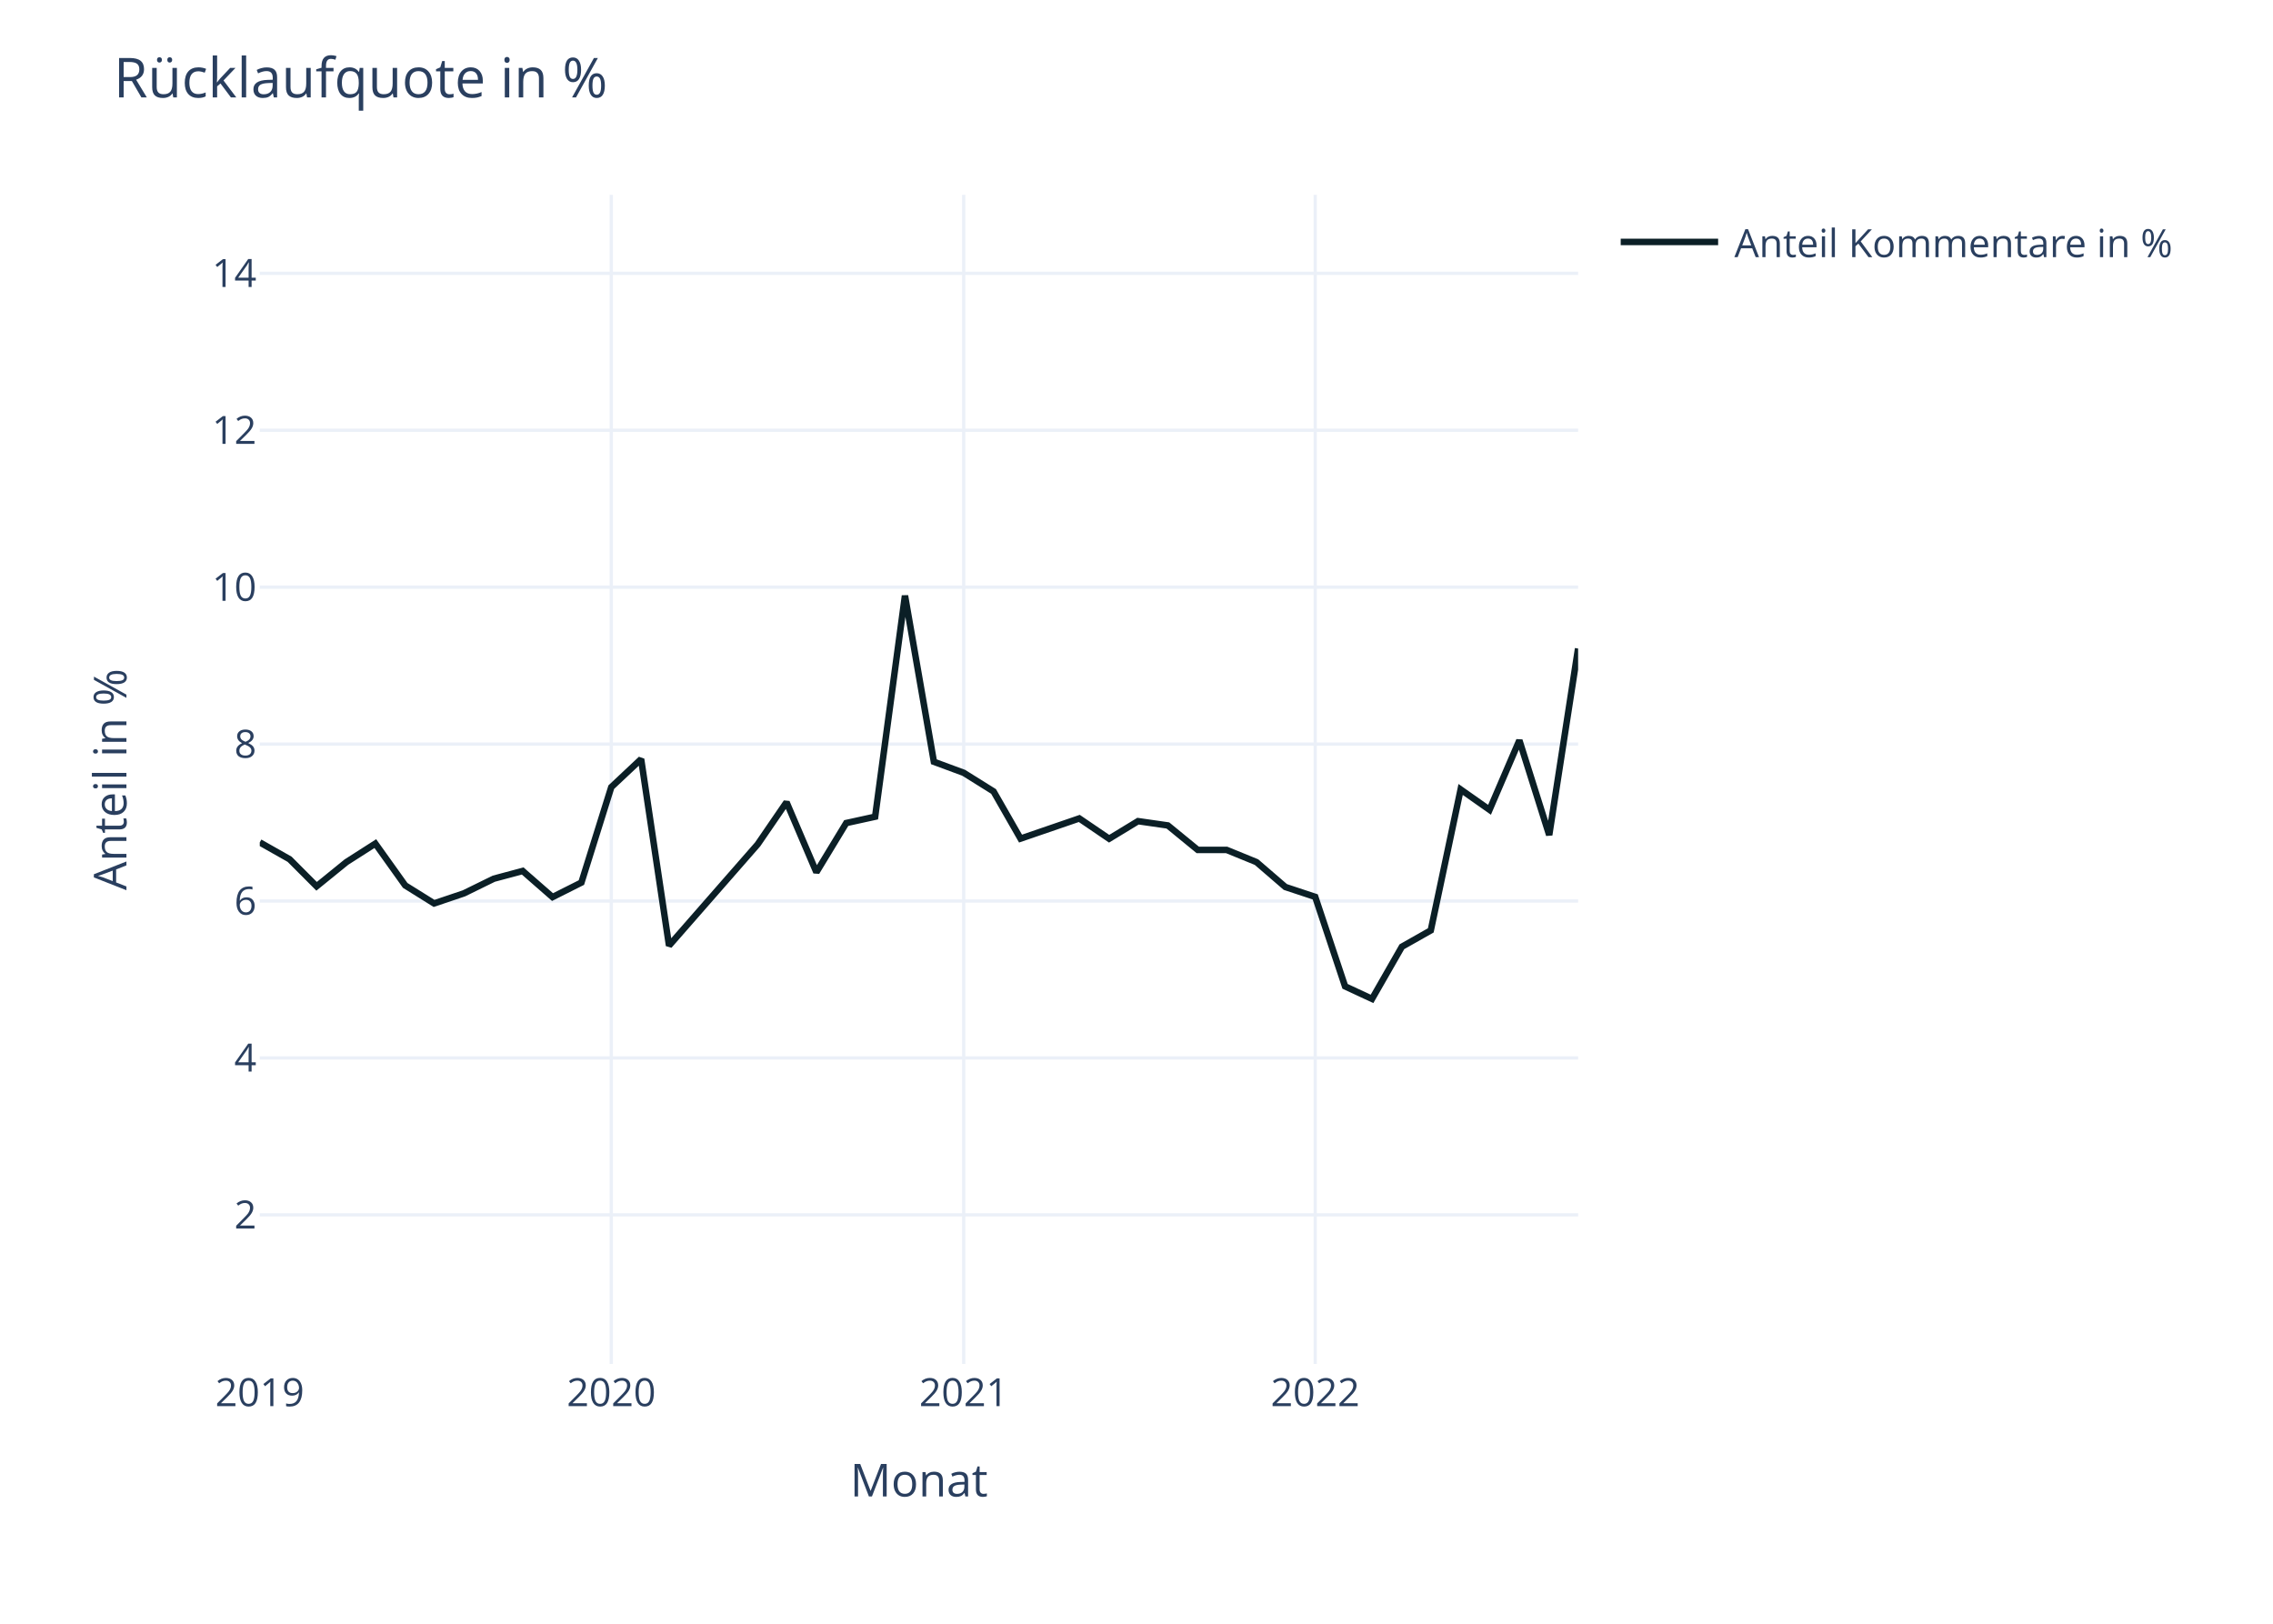
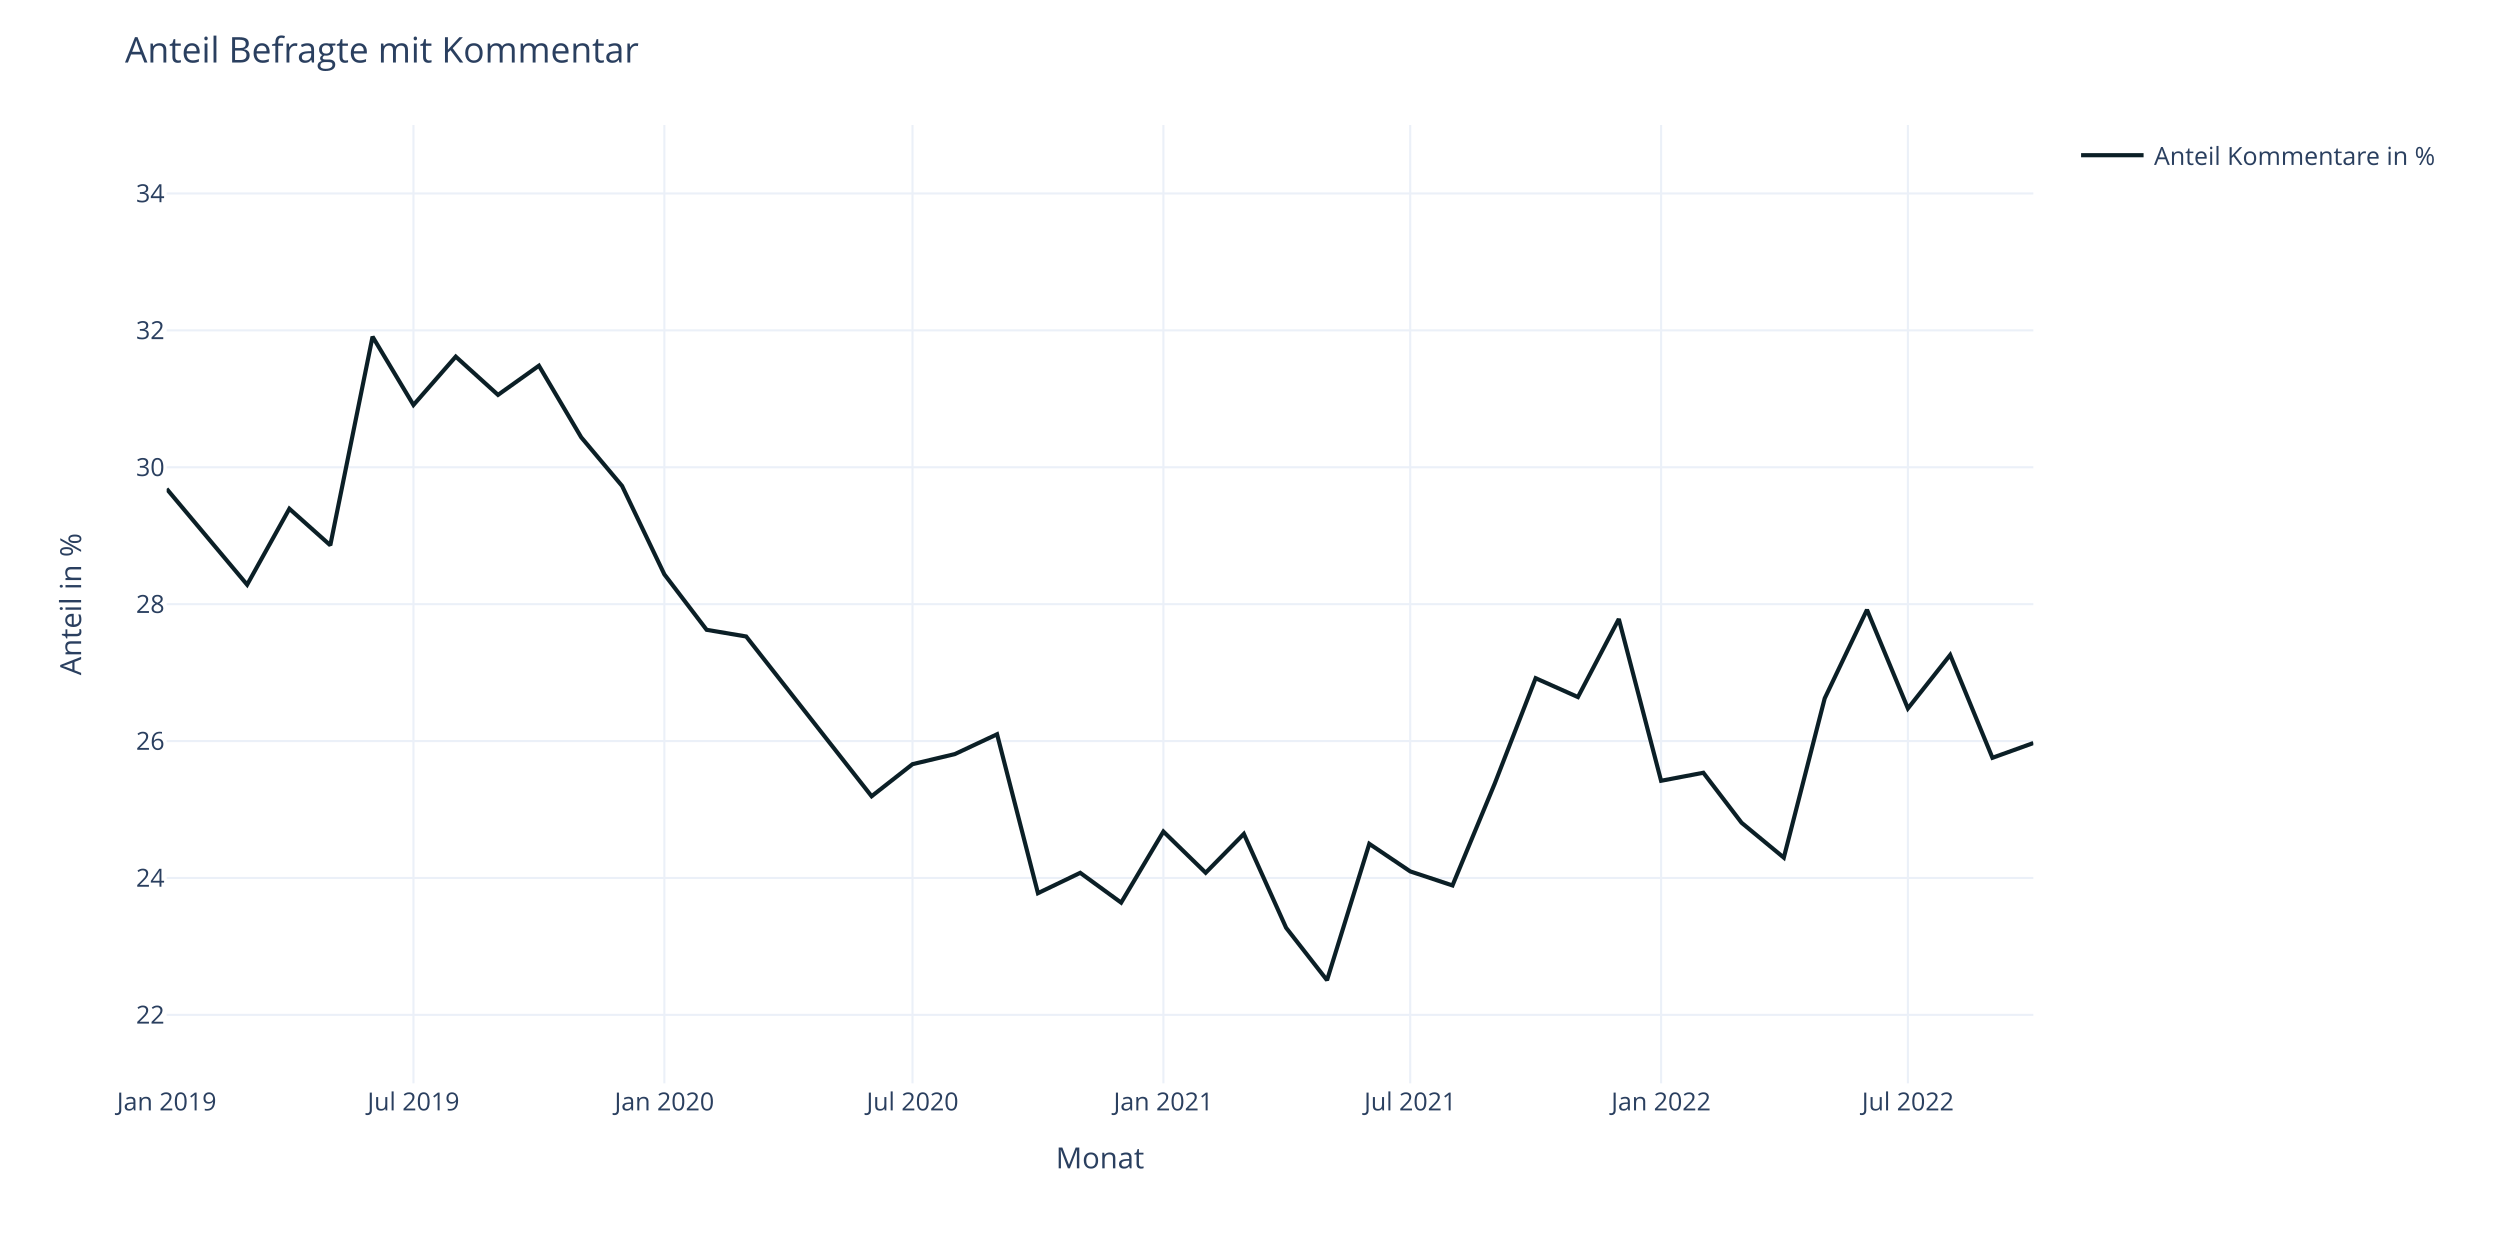
- <svg xmlns="http://www.w3.org/2000/svg" class="main-svg" width="700" height="500" style="" viewBox="0 0 700 500">
-   <rect x="0" y="0" width="700" height="500" style="fill: rgb(255, 255, 255); fill-opacity: 1;" />
-   <defs id="defs-151111">
+ <svg xmlns="http://www.w3.org/2000/svg" class="main-svg" width="1200" height="600" style="" viewBox="0 0 1200 600">
+   <rect x="0" y="0" width="1200" height="600" style="fill: rgb(255, 255, 255); fill-opacity: 1;" />
+   <defs id="defs-299261">
    <g class="clips">
-       <clipPath id="clip151111xyplot" class="plotclip">
-         <rect width="406" height="360" />
+       <clipPath id="clip299261xyplot" class="plotclip">
+         <rect width="896" height="460" />
      </clipPath>
-       <clipPath class="axesclip" id="clip151111x">
-         <rect x="80" y="0" width="406" height="500" />
+       <clipPath class="axesclip" id="clip299261x">
+         <rect x="80" y="0" width="896" height="600" />
      </clipPath>
-       <clipPath class="axesclip" id="clip151111y">
-         <rect x="0" y="60" width="700" height="360" />
+       <clipPath class="axesclip" id="clip299261y">
+         <rect x="0" y="60" width="1200" height="460" />
      </clipPath>
-       <clipPath class="axesclip" id="clip151111xy">
-         <rect x="80" y="60" width="406" height="360" />
+       <clipPath class="axesclip" id="clip299261xy">
+         <rect x="80" y="60" width="896" height="460" />
      </clipPath>
    </g>
    <g class="gradients" />
    <g class="patterns" />
  </defs>
  <g class="bglayer" />
  <g class="layer-below">
    <g class="imagelayer" />
    <g class="shapelayer" />
  </g>
  <g class="cartesianlayer">
    <g class="subplot xy">
      <g class="layer-subplot">
        <g class="shapelayer" />
        <g class="imagelayer" />
      </g>
      <g class="minor-gridlayer">
        <g class="x" />
        <g class="y" />
      </g>
      <g class="gridlayer">
        <g class="x">
-           <path class="xgrid crisp" transform="translate(188.25,0)" d="M0,60v360" style="stroke: rgb(235, 240, 248); stroke-opacity: 1; stroke-width: 1px;" />
-           <path class="xgrid crisp" transform="translate(296.79,0)" d="M0,60v360" style="stroke: rgb(235, 240, 248); stroke-opacity: 1; stroke-width: 1px;" />
-           <path class="xgrid crisp" transform="translate(405.04,0)" d="M0,60v360" style="stroke: rgb(235, 240, 248); stroke-opacity: 1; stroke-width: 1px;" />
+           <path class="xgrid crisp" transform="translate(198.46,0)" d="M0,60v460" style="stroke: rgb(235, 240, 248); stroke-opacity: 1; stroke-width: 1px;" />
+           <path class="xgrid crisp" transform="translate(318.89,0)" d="M0,60v460" style="stroke: rgb(235, 240, 248); stroke-opacity: 1; stroke-width: 1px;" />
+           <path class="xgrid crisp" transform="translate(438.01,0)" d="M0,60v460" style="stroke: rgb(235, 240, 248); stroke-opacity: 1; stroke-width: 1px;" />
+           <path class="xgrid crisp" transform="translate(558.43,0)" d="M0,60v460" style="stroke: rgb(235, 240, 248); stroke-opacity: 1; stroke-width: 1px;" />
+           <path class="xgrid crisp" transform="translate(676.9,0)" d="M0,60v460" style="stroke: rgb(235, 240, 248); stroke-opacity: 1; stroke-width: 1px;" />
+           <path class="xgrid crisp" transform="translate(797.32,0)" d="M0,60v460" style="stroke: rgb(235, 240, 248); stroke-opacity: 1; stroke-width: 1px;" />
+           <path class="xgrid crisp" transform="translate(915.79,0)" d="M0,60v460" style="stroke: rgb(235, 240, 248); stroke-opacity: 1; stroke-width: 1px;" />
        </g>
        <g class="y">
-           <path class="ygrid crisp" transform="translate(0,374.09)" d="M80,0h406" style="stroke: rgb(235, 240, 248); stroke-opacity: 1; stroke-width: 1px;" />
-           <path class="ygrid crisp" transform="translate(0,325.77)" d="M80,0h406" style="stroke: rgb(235, 240, 248); stroke-opacity: 1; stroke-width: 1px;" />
-           <path class="ygrid crisp" transform="translate(0,277.45)" d="M80,0h406" style="stroke: rgb(235, 240, 248); stroke-opacity: 1; stroke-width: 1px;" />
-           <path class="ygrid crisp" transform="translate(0,229.13)" d="M80,0h406" style="stroke: rgb(235, 240, 248); stroke-opacity: 1; stroke-width: 1px;" />
-           <path class="ygrid crisp" transform="translate(0,180.81)" d="M80,0h406" style="stroke: rgb(235, 240, 248); stroke-opacity: 1; stroke-width: 1px;" />
-           <path class="ygrid crisp" transform="translate(0,132.48)" d="M80,0h406" style="stroke: rgb(235, 240, 248); stroke-opacity: 1; stroke-width: 1px;" />
-           <path class="ygrid crisp" transform="translate(0,84.16)" d="M80,0h406" style="stroke: rgb(235, 240, 248); stroke-opacity: 1; stroke-width: 1px;" />
+           <path class="ygrid crisp" transform="translate(0,487.14)" d="M80,0h896" style="stroke: rgb(235, 240, 248); stroke-opacity: 1; stroke-width: 1px;" />
+           <path class="ygrid crisp" transform="translate(0,421.43)" d="M80,0h896" style="stroke: rgb(235, 240, 248); stroke-opacity: 1; stroke-width: 1px;" />
+           <path class="ygrid crisp" transform="translate(0,355.71)" d="M80,0h896" style="stroke: rgb(235, 240, 248); stroke-opacity: 1; stroke-width: 1px;" />
+           <path class="ygrid crisp" transform="translate(0,290)" d="M80,0h896" style="stroke: rgb(235, 240, 248); stroke-opacity: 1; stroke-width: 1px;" />
+           <path class="ygrid crisp" transform="translate(0,224.29)" d="M80,0h896" style="stroke: rgb(235, 240, 248); stroke-opacity: 1; stroke-width: 1px;" />
+           <path class="ygrid crisp" transform="translate(0,158.57)" d="M80,0h896" style="stroke: rgb(235, 240, 248); stroke-opacity: 1; stroke-width: 1px;" />
+           <path class="ygrid crisp" transform="translate(0,92.86)" d="M80,0h896" style="stroke: rgb(235, 240, 248); stroke-opacity: 1; stroke-width: 1px;" />
        </g>
      </g>
      <g class="zerolinelayer" />
      <path class="xlines-below" />
      <path class="ylines-below" />
      <g class="overlines-below" />
      <g class="xaxislayer-below" />
      <g class="yaxislayer-below" />
      <g class="overaxes-below" />
-       <g class="plot" transform="translate(80,60)" clip-path="url(#clip151111xyplot)">
+       <g class="plot" transform="translate(80,60)" clip-path="url(#clip299261xyplot)">
        <g class="scatterlayer mlayer">
-           <g class="trace scatter trace898c03" style="stroke-miterlimit: 2; opacity: 1;">
+           <g class="trace scatter traceac4e44" style="stroke-miterlimit: 2; opacity: 1;">
            <g class="fills" />
            <g class="errorbars" />
            <g class="lines">
-               <path class="js-line" d="M0,199.39L9.19,204.59L17.5,212.92L26.69,205.46L35.59,199.77L44.78,212.64L53.68,218.19L62.87,215.09L72.07,210.58L80.96,208.2L90.16,216.24L99.05,211.77L108.25,182.39L117.44,173.75L126.04,231.19L153.33,200L162.22,187.03L171.42,208.58L180.61,193.44L189.51,191.49L198.7,123.43L207.6,174.57L216.79,177.97L225.98,183.71L234.29,198.23L252.38,192.02L261.57,198.27L270.47,192.86L279.66,194.18L288.86,201.71L297.75,201.71L306.95,205.47L315.84,213.13L325.04,216.18L334.23,243.72L342.53,247.59L351.73,231.53L360.63,226.49L369.82,183.1L378.72,189.36L387.91,167.98L397.1,197.13L406,139.7" style="vector-effect: non-scaling-stroke; fill: none; stroke: rgb(11, 31, 38); stroke-opacity: 1; stroke-width: 2px; opacity: 1;" />
+               <path class="js-line" d="M0,174.65L38.62,220.66L58.9,184.2L78.54,201.73L98.83,101.6L118.46,134.38L138.75,111.18L159.04,129.54L178.68,115.54L198.97,149.89L218.6,173.26L238.89,215.69L259.18,242.31L278.16,245.51L338.37,322.2L358.01,306.8L378.3,301.97L398.59,292.45L418.22,368.72L438.51,358.96L458.14,373.26L478.43,339.16L498.72,358.92L517.05,340.27L537.34,385.35L556.97,410.5L577.26,345.04L596.9,358.27L617.19,365.02L637.48,316.1L657.11,265.54L677.4,274.59L697.03,237.12L717.32,314.77L737.61,310.92L755.94,334.91L776.23,351.67L795.86,275.21L816.15,232.69L835.79,280.05L856.08,254.38L876.37,303.74L896,296.66" style="vector-effect: non-scaling-stroke; fill: none; stroke: rgb(11, 31, 38); stroke-opacity: 1; stroke-width: 2px; opacity: 1;" />
            </g>
            <g class="points" />
            <g class="text" />
          </g>
        </g>
      </g>
      <g class="overplot" />
      <path class="xlines-above crisp" d="M0,0" style="fill: none;" />
      <path class="ylines-above crisp" d="M0,0" style="fill: none;" />
      <g class="overlines-above" />
      <g class="xaxislayer-above">
        <g class="xtick">
-           <text text-anchor="middle" x="0" y="433" transform="translate(80,0)" style="font-family: 'Open Sans', verdana, arial, sans-serif; font-size: 12px; fill: rgb(42, 63, 95); fill-opacity: 1; white-space: pre; opacity: 1;">2019</text>
+           <text text-anchor="middle" x="0" y="533" transform="translate(80,0)" style="font-family: 'Open Sans', verdana, arial, sans-serif; font-size: 12px; fill: rgb(42, 63, 95); fill-opacity: 1; white-space: pre; opacity: 1;">Jan 2019</text>
        </g>
        <g class="xtick">
-           <text text-anchor="middle" x="0" y="433" style="font-family: 'Open Sans', verdana, arial, sans-serif; font-size: 12px; fill: rgb(42, 63, 95); fill-opacity: 1; white-space: pre; opacity: 1;" transform="translate(188.25,0)">2020</text>
+           <text text-anchor="middle" x="0" y="533" style="font-family: 'Open Sans', verdana, arial, sans-serif; font-size: 12px; fill: rgb(42, 63, 95); fill-opacity: 1; white-space: pre; opacity: 1;" transform="translate(198.46,0)">Jul 2019</text>
        </g>
        <g class="xtick">
-           <text text-anchor="middle" x="0" y="433" style="font-family: 'Open Sans', verdana, arial, sans-serif; font-size: 12px; fill: rgb(42, 63, 95); fill-opacity: 1; white-space: pre; opacity: 1;" transform="translate(296.79,0)">2021</text>
+           <text text-anchor="middle" x="0" y="533" style="font-family: 'Open Sans', verdana, arial, sans-serif; font-size: 12px; fill: rgb(42, 63, 95); fill-opacity: 1; white-space: pre; opacity: 1;" transform="translate(318.89,0)">Jan 2020</text>
        </g>
        <g class="xtick">
-           <text text-anchor="middle" x="0" y="433" style="font-family: 'Open Sans', verdana, arial, sans-serif; font-size: 12px; fill: rgb(42, 63, 95); fill-opacity: 1; white-space: pre; opacity: 1;" transform="translate(405.04,0)">2022</text>
+           <text text-anchor="middle" x="0" y="533" style="font-family: 'Open Sans', verdana, arial, sans-serif; font-size: 12px; fill: rgb(42, 63, 95); fill-opacity: 1; white-space: pre; opacity: 1;" transform="translate(438.01,0)">Jul 2020</text>
+         </g>
+         <g class="xtick">
+           <text text-anchor="middle" x="0" y="533" style="font-family: 'Open Sans', verdana, arial, sans-serif; font-size: 12px; fill: rgb(42, 63, 95); fill-opacity: 1; white-space: pre; opacity: 1;" transform="translate(558.43,0)">Jan 2021</text>
+         </g>
+         <g class="xtick">
+           <text text-anchor="middle" x="0" y="533" style="font-family: 'Open Sans', verdana, arial, sans-serif; font-size: 12px; fill: rgb(42, 63, 95); fill-opacity: 1; white-space: pre; opacity: 1;" transform="translate(676.9,0)">Jul 2021</text>
+         </g>
+         <g class="xtick">
+           <text text-anchor="middle" x="0" y="533" style="font-family: 'Open Sans', verdana, arial, sans-serif; font-size: 12px; fill: rgb(42, 63, 95); fill-opacity: 1; white-space: pre; opacity: 1;" transform="translate(797.32,0)">Jan 2022</text>
+         </g>
+         <g class="xtick">
+           <text text-anchor="middle" x="0" y="533" style="font-family: 'Open Sans', verdana, arial, sans-serif; font-size: 12px; fill: rgb(42, 63, 95); fill-opacity: 1; white-space: pre; opacity: 1;" transform="translate(915.79,0)">Jul 2022</text>
        </g>
      </g>
      <g class="yaxislayer-above">
        <g class="ytick">
-           <text text-anchor="end" x="79" y="4.2" transform="translate(0,374.09)" style="font-family: 'Open Sans', verdana, arial, sans-serif; font-size: 12px; fill: rgb(42, 63, 95); fill-opacity: 1; white-space: pre; opacity: 1;">2</text>
+           <text text-anchor="end" x="79" y="4.2" transform="translate(0,487.14)" style="font-family: 'Open Sans', verdana, arial, sans-serif; font-size: 12px; fill: rgb(42, 63, 95); fill-opacity: 1; white-space: pre; opacity: 1;">22</text>
        </g>
        <g class="ytick">
-           <text text-anchor="end" x="79" y="4.2" style="font-family: 'Open Sans', verdana, arial, sans-serif; font-size: 12px; fill: rgb(42, 63, 95); fill-opacity: 1; white-space: pre; opacity: 1;" transform="translate(0,325.77)">4</text>
+           <text text-anchor="end" x="79" y="4.2" style="font-family: 'Open Sans', verdana, arial, sans-serif; font-size: 12px; fill: rgb(42, 63, 95); fill-opacity: 1; white-space: pre; opacity: 1;" transform="translate(0,421.43)">24</text>
        </g>
        <g class="ytick">
-           <text text-anchor="end" x="79" y="4.2" style="font-family: 'Open Sans', verdana, arial, sans-serif; font-size: 12px; fill: rgb(42, 63, 95); fill-opacity: 1; white-space: pre; opacity: 1;" transform="translate(0,277.45)">6</text>
+           <text text-anchor="end" x="79" y="4.2" style="font-family: 'Open Sans', verdana, arial, sans-serif; font-size: 12px; fill: rgb(42, 63, 95); fill-opacity: 1; white-space: pre; opacity: 1;" transform="translate(0,355.71)">26</text>
        </g>
        <g class="ytick">
-           <text text-anchor="end" x="79" y="4.2" style="font-family: 'Open Sans', verdana, arial, sans-serif; font-size: 12px; fill: rgb(42, 63, 95); fill-opacity: 1; white-space: pre; opacity: 1;" transform="translate(0,229.13)">8</text>
+           <text text-anchor="end" x="79" y="4.2" style="font-family: 'Open Sans', verdana, arial, sans-serif; font-size: 12px; fill: rgb(42, 63, 95); fill-opacity: 1; white-space: pre; opacity: 1;" transform="translate(0,290)">28</text>
        </g>
        <g class="ytick">
-           <text text-anchor="end" x="79" y="4.2" style="font-family: 'Open Sans', verdana, arial, sans-serif; font-size: 12px; fill: rgb(42, 63, 95); fill-opacity: 1; white-space: pre; opacity: 1;" transform="translate(0,180.81)">10</text>
+           <text text-anchor="end" x="79" y="4.2" style="font-family: 'Open Sans', verdana, arial, sans-serif; font-size: 12px; fill: rgb(42, 63, 95); fill-opacity: 1; white-space: pre; opacity: 1;" transform="translate(0,224.29)">30</text>
        </g>
        <g class="ytick">
-           <text text-anchor="end" x="79" y="4.2" style="font-family: 'Open Sans', verdana, arial, sans-serif; font-size: 12px; fill: rgb(42, 63, 95); fill-opacity: 1; white-space: pre; opacity: 1;" transform="translate(0,132.48)">12</text>
+           <text text-anchor="end" x="79" y="4.2" style="font-family: 'Open Sans', verdana, arial, sans-serif; font-size: 12px; fill: rgb(42, 63, 95); fill-opacity: 1; white-space: pre; opacity: 1;" transform="translate(0,158.57)">32</text>
        </g>
        <g class="ytick">
-           <text text-anchor="end" x="79" y="4.2" style="font-family: 'Open Sans', verdana, arial, sans-serif; font-size: 12px; fill: rgb(42, 63, 95); fill-opacity: 1; white-space: pre; opacity: 1;" transform="translate(0,84.16)">14</text>
+           <text text-anchor="end" x="79" y="4.2" style="font-family: 'Open Sans', verdana, arial, sans-serif; font-size: 12px; fill: rgb(42, 63, 95); fill-opacity: 1; white-space: pre; opacity: 1;" transform="translate(0,92.86)">34</text>
        </g>
      </g>
      <g class="overaxes-above" />
    </g>
  </g>
  <g class="polarlayer" />
  <g class="smithlayer" />
  <g class="ternarylayer" />
  <g class="geolayer" />
  <g class="funnelarealayer" />
  <g class="pielayer" />
  <g class="iciclelayer" />
  <g class="treemaplayer" />
  <g class="sunburstlayer" />
  <g class="glimages" />
-   <defs id="topdefs-151111">
+   <defs id="topdefs-299261">
    <g class="clips" />
-     <clipPath id="legend151111">
+     <clipPath id="legend299261">
      <rect width="194" height="29" x="0" y="0" />
    </clipPath>
  </defs>
  <g class="layer-above">
    <g class="imagelayer" />
    <g class="shapelayer" />
  </g>
  <g class="infolayer">
-     <g class="legend" pointer-events="all" transform="translate(494.12,60)">
+     <g class="legend" pointer-events="all" transform="translate(993.92,60)">
      <rect class="bg" shape-rendering="crispEdges" width="194" height="29" x="0" y="0" style="stroke: rgb(68, 68, 68); stroke-opacity: 1; fill: rgb(255, 255, 255); fill-opacity: 1; stroke-width: 0px;" />
-       <g class="scrollbox" transform="" clip-path="url(#legend151111)">
+       <g class="scrollbox" transform="" clip-path="url(#legend299261)">
        <g class="groups">
          <g class="traces" transform="translate(0,14.5)" style="opacity: 1;">
            <text class="legendtext" text-anchor="start" x="40" y="4.68" style="font-family: 'Open Sans', verdana, arial, sans-serif; font-size: 12px; fill: rgb(42, 63, 95); fill-opacity: 1; white-space: pre;">Anteil Kommentare in %</text>
            <g class="layers" style="opacity: 1;">
              <g class="legendfill" />
              <g class="legendlines">
                <path class="js-line" d="M5,0h30" style="fill: none; stroke: rgb(11, 31, 38); stroke-opacity: 1; stroke-width: 2px;" />
              </g>
              <g class="legendsymbols">
                <g class="legendpoints" />
              </g>
            </g>
            <rect class="legendtoggle" x="0" y="-9.5" width="188.609" height="19" style="fill: rgb(0, 0, 0); fill-opacity: 0;" />
          </g>
        </g>
      </g>
      <rect class="scrollbar" rx="20" ry="3" width="0" height="0" x="0" y="0" style="fill: rgb(128, 139, 164); fill-opacity: 1;" />
    </g>
    <g class="g-gtitle">
-       <text class="gtitle" x="35" y="30" text-anchor="start" dy="0em" style="font-family: 'Open Sans', verdana, arial, sans-serif; font-size: 17px; fill: rgb(42, 63, 95); opacity: 1; font-weight: normal; white-space: pre;">Rücklaufquote in %</text>
+       <text class="gtitle" x="60" y="30" text-anchor="start" dy="0em" style="font-family: 'Open Sans', verdana, arial, sans-serif; font-size: 17px; fill: rgb(42, 63, 95); opacity: 1; font-weight: normal; white-space: pre;">Anteil Befragte mit Kommentar</text>
    </g>
    <g class="g-xtitle">
-       <text class="xtitle" x="283" y="460.8" text-anchor="middle" style="font-family: 'Open Sans', verdana, arial, sans-serif; font-size: 14px; fill: rgb(42, 63, 95); opacity: 1; font-weight: normal; white-space: pre;">Monat</text>
+       <text class="xtitle" x="528" y="560.8" text-anchor="middle" style="font-family: 'Open Sans', verdana, arial, sans-serif; font-size: 14px; fill: rgb(42, 63, 95); opacity: 1; font-weight: normal; white-space: pre;">Monat</text>
    </g>
    <g class="g-ytitle">
-       <text class="ytitle" transform="rotate(-90,38.93438,240)" x="38.934" y="240" text-anchor="middle" style="font-family: 'Open Sans', verdana, arial, sans-serif; font-size: 14px; fill: rgb(42, 63, 95); opacity: 1; font-weight: normal; white-space: pre;">Anteil in %</text>
+       <text class="ytitle" transform="rotate(-90,38.93438,290)" x="38.934" y="290" text-anchor="middle" style="font-family: 'Open Sans', verdana, arial, sans-serif; font-size: 14px; fill: rgb(42, 63, 95); opacity: 1; font-weight: normal; white-space: pre;">Anteil in %</text>
    </g>
  </g>
</svg>
